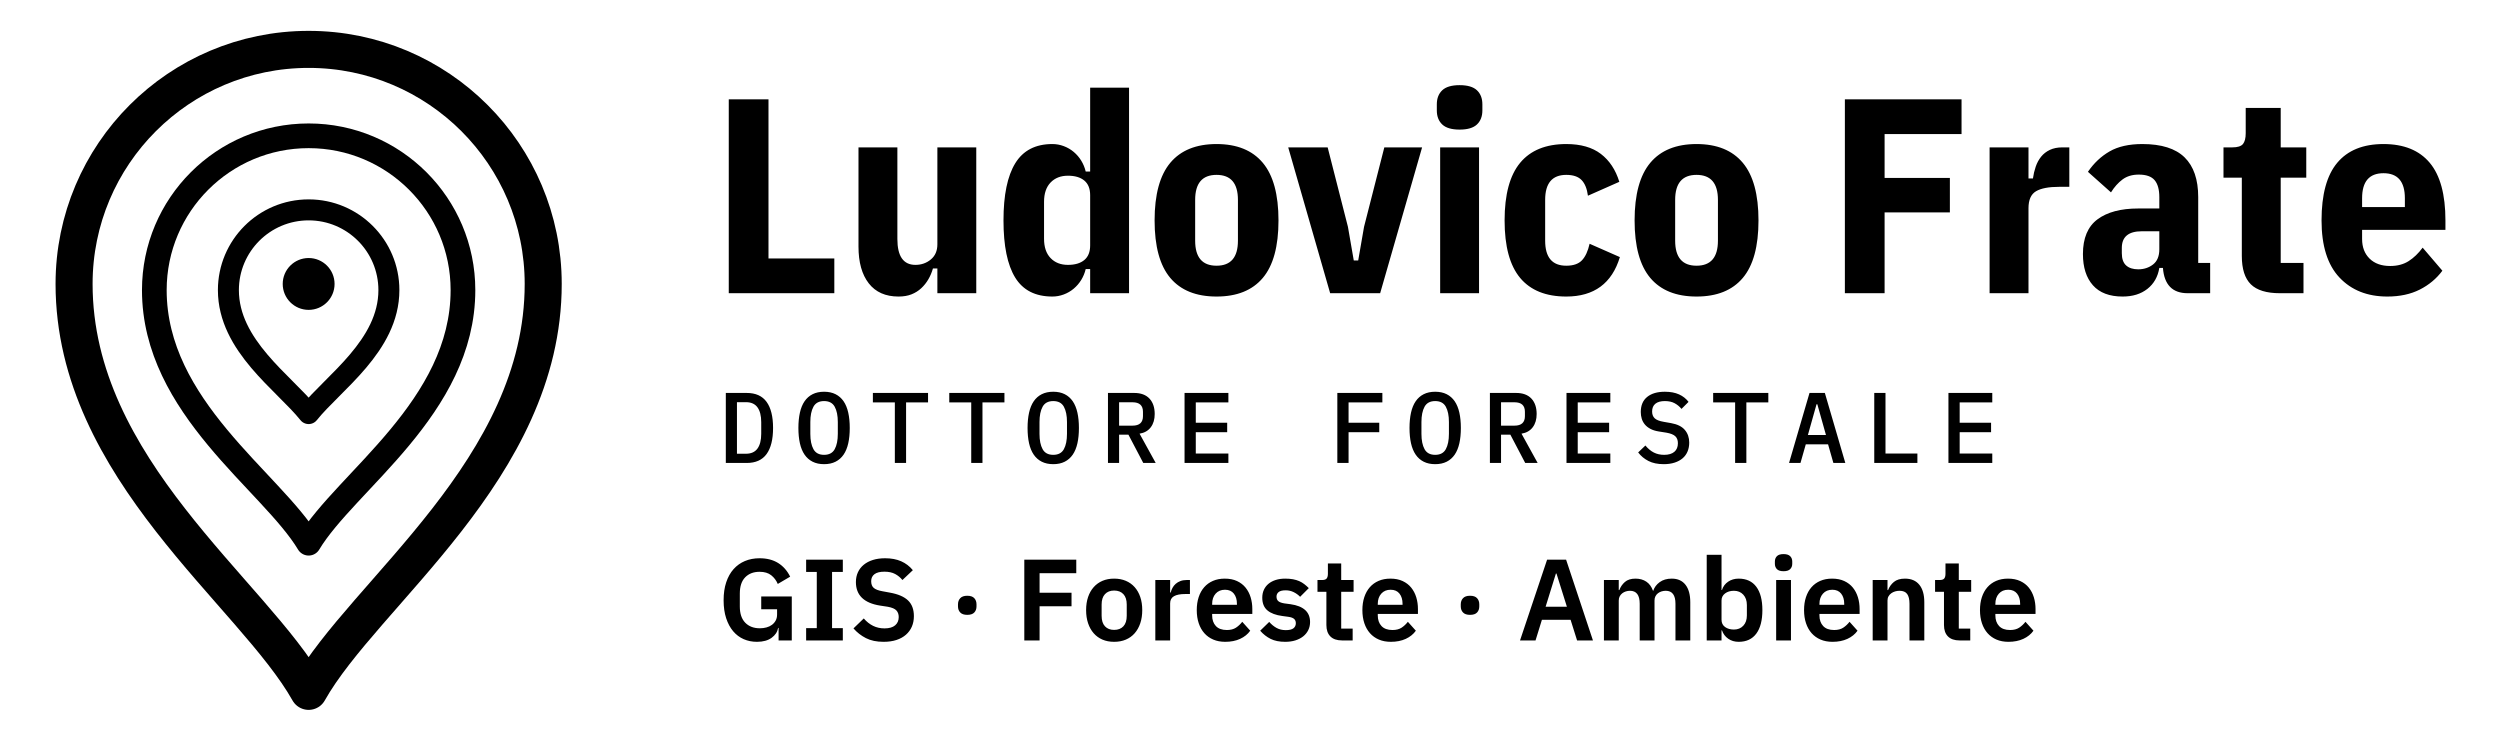
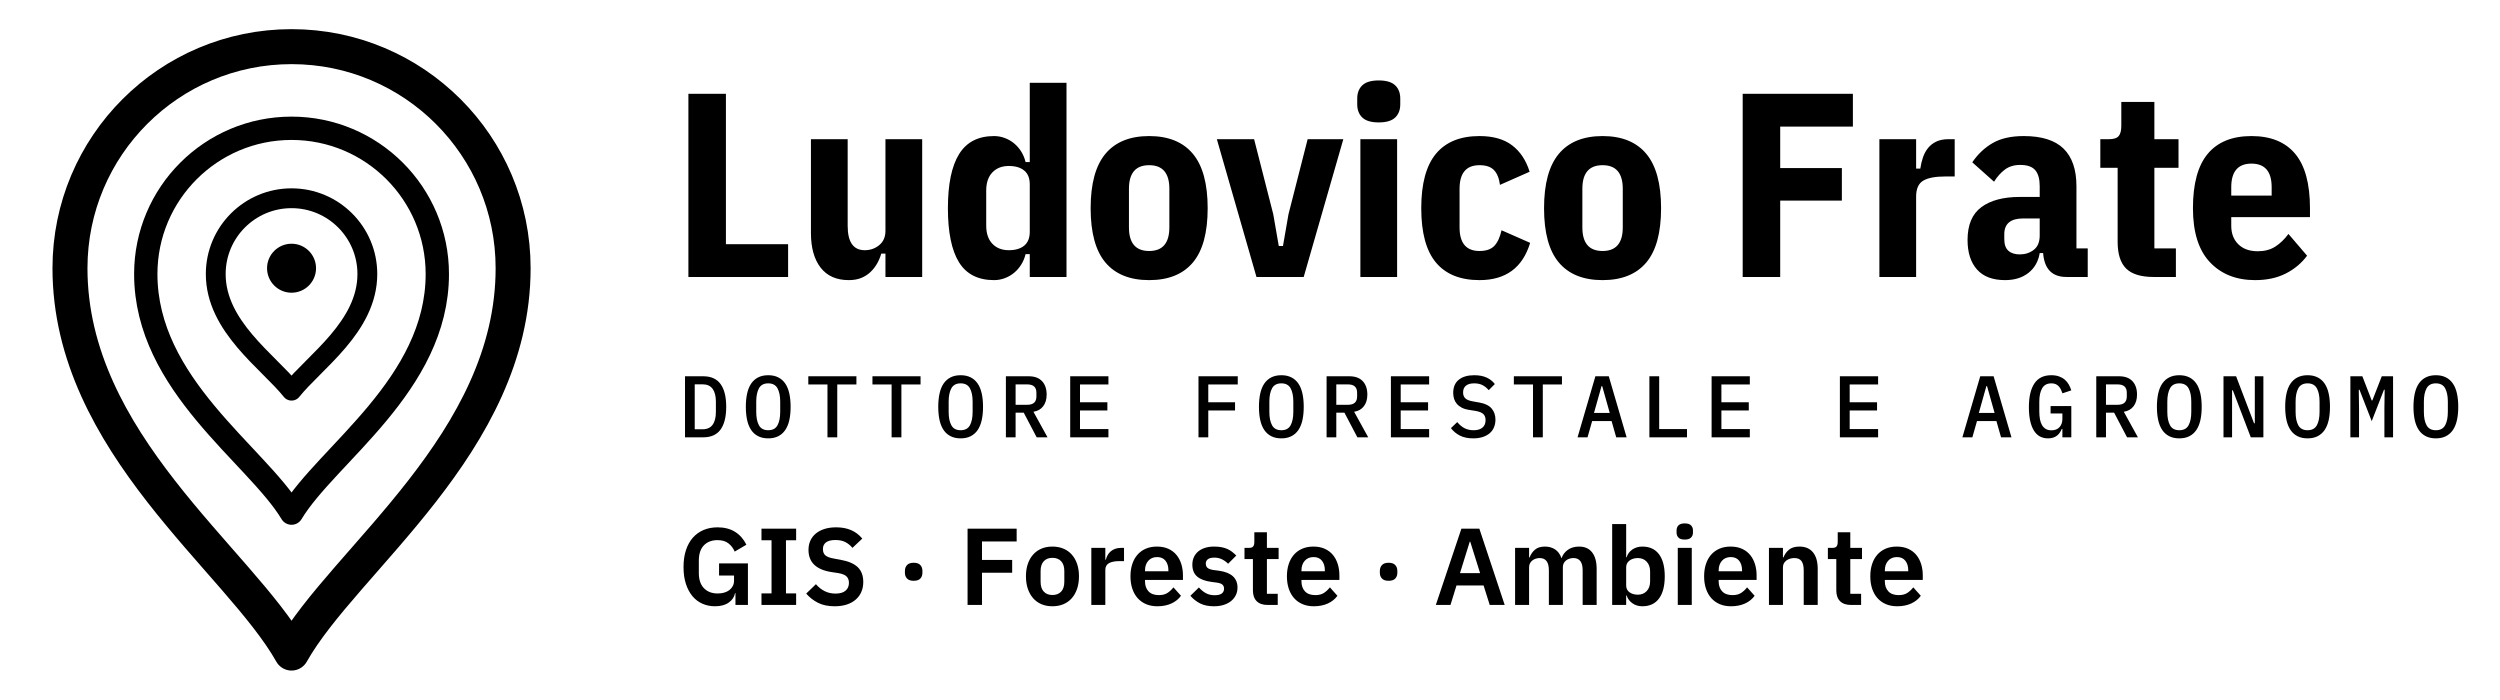
- <svg xmlns="http://www.w3.org/2000/svg" viewBox="0 0 324 96" width="324" height="96">
-   <g transform="translate(0 0) scale(0.8)">
+ <svg xmlns="http://www.w3.org/2000/svg" viewBox="0 0 343 96" width="343" height="96">
+   <g transform="scale(0.8)">
    <g fill="none" stroke="#000" stroke-linejoin="round">
      <path stroke-width="6" d="M50 112C41 96 12 76 12 46A38 38 0 1 1 88 46C88 76 59 96 50 112Z" />
      <path stroke-width="4" d="M50 88C44 78 25 66 25 47A25 25 0 1 1 75 47C75 66 56 78 50 88Z" />
      <path stroke-width="3.4" d="M50 67C46 62 37 56 37 47A13 13 0 1 1 63 47C63 56 54 62 50 67Z" />
    </g>
    <circle cx="50" cy="46" r="4.2" fill="#000" />
  </g>
  <path fill="#000" d="M94.448 38.0V12.872H99.596V33.5H108.128V38.0ZM121.484 34.796H120.908Q120.692 35.552 120.314 36.2Q119.936 36.848 119.396 37.352Q118.856 37.856 118.136 38.144Q117.416 38.432 116.444 38.432Q113.924 38.432 112.592 36.722Q111.26 35.012 111.26 31.952V19.1H116.3V30.98Q116.3 34.328 118.64 34.328Q119.792 34.328 120.638 33.626Q121.484 32.924 121.484 31.664V19.1H126.524V38.0H121.484ZM141.284 34.868H140.708Q140.528 35.624 140.132 36.272Q139.736 36.92 139.16 37.406Q138.584 37.892 137.864 38.162Q137.144 38.432 136.388 38.432Q133.076 38.432 131.564 35.966Q130.052 33.5 130.052 28.568Q130.052 23.636 131.582 21.152Q133.112 18.668 136.388 18.668Q137.144 18.668 137.864 18.938Q138.584 19.208 139.16 19.694Q139.736 20.18 140.132 20.828Q140.528 21.476 140.708 22.232H141.284V11.36H146.324V38.0H141.284ZM138.404 34.328Q139.772 34.328 140.528 33.698Q141.284 33.068 141.284 31.808V25.292Q141.284 24.032 140.528 23.402Q139.772 22.772 138.404 22.772Q137.0 22.772 136.154 23.654Q135.308 24.536 135.308 26.156V30.944Q135.308 32.564 136.154 33.446Q137.0 34.328 138.404 34.328ZM157.664 38.432Q153.704 38.432 151.67 36.02Q149.636 33.608 149.636 28.568Q149.636 23.528 151.67 21.098Q153.704 18.668 157.664 18.668Q161.624 18.668 163.658 21.098Q165.692 23.528 165.692 28.568Q165.692 33.608 163.658 36.02Q161.624 38.432 157.664 38.432ZM157.664 34.436Q160.436 34.436 160.436 31.196V25.904Q160.436 22.664 157.664 22.664Q154.892 22.664 154.892 25.904V31.196Q154.892 34.436 157.664 34.436ZM172.388 38.0 166.952 19.1H172.064L174.692 29.396L175.448 33.752H176.024L176.78 29.396L179.408 19.1H184.304L178.868 38.0ZM189.164 16.796Q187.616 16.796 186.914 16.13Q186.212 15.464 186.212 14.312V13.52Q186.212 12.368 186.914 11.702Q187.616 11.036 189.164 11.036Q190.712 11.036 191.414 11.702Q192.116 12.368 192.116 13.52V14.312Q192.116 15.464 191.414 16.13Q190.712 16.796 189.164 16.796ZM186.644 19.1H191.684V38.0H186.644ZM202.988 38.432Q199.028 38.432 197.012 36.02Q194.996 33.608 194.996 28.568Q194.996 23.528 197.012 21.098Q199.028 18.668 202.988 18.668Q205.796 18.668 207.47 19.946Q209.144 21.224 209.864 23.564L205.796 25.364Q205.616 23.996 204.968 23.33Q204.32 22.664 202.988 22.664Q200.252 22.664 200.252 25.904V31.196Q200.252 34.436 202.988 34.436Q204.356 34.436 205.022 33.734Q205.688 33.032 206.012 31.592L209.936 33.32Q208.388 38.432 202.988 38.432ZM219.872 38.432Q215.912 38.432 213.878 36.02Q211.844 33.608 211.844 28.568Q211.844 23.528 213.878 21.098Q215.912 18.668 219.872 18.668Q223.832 18.668 225.866 21.098Q227.9 23.528 227.9 28.568Q227.9 33.608 225.866 36.02Q223.832 38.432 219.872 38.432ZM219.872 34.436Q222.644 34.436 222.644 31.196V25.904Q222.644 22.664 219.872 22.664Q217.1 22.664 217.1 25.904V31.196Q217.1 34.436 219.872 34.436ZM239.096 38.0V12.872H254.216V17.372H244.244V23.06H252.704V27.524H244.244V38.0ZM257.852 38.0V19.1H262.892V23.132H263.468Q263.576 22.34 263.828 21.602Q264.08 20.864 264.53 20.306Q264.98 19.748 265.664 19.424Q266.348 19.1 267.284 19.1H268.184V24.212H266.888Q264.836 24.212 263.864 24.788Q262.892 25.364 262.892 26.984V38.0ZM283.52 38.0Q280.568 38.0 280.316 34.724H279.848Q279.56 36.452 278.3 37.442Q277.04 38.432 275.096 38.432Q272.54 38.432 271.244 36.974Q269.948 35.516 269.948 32.924Q269.948 29.828 271.838 28.424Q273.728 27.02 277.112 27.02H279.848V25.544Q279.848 24.068 279.236 23.348Q278.624 22.628 277.184 22.628Q275.924 22.628 275.078 23.258Q274.232 23.888 273.584 24.932L270.596 22.268Q271.748 20.576 273.404 19.622Q275.06 18.668 277.652 18.668Q281.36 18.668 283.124 20.396Q284.888 22.124 284.888 25.544V34.076H286.436V38.0ZM277.112 34.904Q278.228 34.904 279.038 34.274Q279.848 33.644 279.848 32.312V29.972H277.58Q274.988 29.972 274.988 32.132V32.816Q274.988 33.896 275.546 34.4Q276.104 34.904 277.112 34.904ZM295.472 38.0Q292.88 38.0 291.71 36.848Q290.54 35.696 290.54 33.176V23.024H288.164V19.1H289.316Q290.324 19.1 290.684 18.668Q291.044 18.236 291.044 17.264V13.988H295.58V19.1H298.892V23.024H295.58V34.076H298.532V38.0ZM309.404 38.432Q305.516 38.432 303.194 35.966Q300.872 33.5 300.872 28.568Q300.872 23.528 302.906 21.098Q304.94 18.668 308.9 18.668Q312.86 18.668 314.894 21.098Q316.928 23.528 316.928 28.568V29.792H306.128V30.98Q306.128 32.564 307.1 33.518Q308.072 34.472 309.764 34.472Q311.168 34.472 312.158 33.842Q313.148 33.212 313.976 32.096L316.532 35.084Q315.38 36.632 313.598 37.532Q311.816 38.432 309.404 38.432ZM308.9 22.448Q306.128 22.448 306.128 25.688V26.84H311.672V25.688Q311.672 22.448 308.9 22.448Z" />
-   <path fill="#000" d="M94.066 50.926H96.77Q98.512 50.926 99.35 52.083Q100.189 53.24 100.189 55.463Q100.189 57.686 99.35 58.843Q98.512 60.0 96.77 60.0H94.066ZM96.679 58.804Q97.68 58.804 98.168 58.135Q98.655 57.465 98.655 56.217V54.709Q98.655 53.461 98.168 52.791Q97.68 52.122 96.679 52.122H95.509V58.804ZM106.8 60.156Q105.942 60.156 105.312 59.837Q104.681 59.519 104.272 58.921Q103.862 58.323 103.667 57.452Q103.472 56.581 103.472 55.463Q103.472 54.358 103.667 53.481Q103.862 52.603 104.272 52.005Q104.681 51.407 105.312 51.088Q105.942 50.77 106.8 50.77Q107.658 50.77 108.288 51.088Q108.919 51.407 109.329 52.005Q109.738 52.603 109.933 53.481Q110.128 54.358 110.128 55.463Q110.128 56.581 109.933 57.452Q109.738 58.323 109.329 58.921Q108.919 59.519 108.288 59.837Q107.658 60.156 106.8 60.156ZM106.8 58.947Q107.775 58.947 108.178 58.213Q108.581 57.478 108.581 56.217V54.696Q108.581 53.448 108.178 52.713Q107.775 51.979 106.8 51.979Q105.825 51.979 105.422 52.713Q105.019 53.448 105.019 54.696V56.23Q105.019 57.478 105.422 58.213Q105.825 58.947 106.8 58.947ZM117.428 52.148V60.0H115.972V52.148H113.125V50.926H120.275V52.148ZM127.328 52.148V60.0H125.872V52.148H123.025V50.926H130.175V52.148ZM136.5 60.156Q135.642 60.156 135.012 59.837Q134.381 59.519 133.972 58.921Q133.562 58.323 133.367 57.452Q133.172 56.581 133.172 55.463Q133.172 54.358 133.367 53.481Q133.562 52.603 133.972 52.005Q134.381 51.407 135.012 51.088Q135.642 50.77 136.5 50.77Q137.358 50.77 137.989 51.088Q138.619 51.407 139.029 52.005Q139.438 52.603 139.633 53.481Q139.828 54.358 139.828 55.463Q139.828 56.581 139.633 57.452Q139.438 58.323 139.029 58.921Q138.619 59.519 137.989 59.837Q137.358 60.156 136.5 60.156ZM136.5 58.947Q137.475 58.947 137.878 58.213Q138.281 57.478 138.281 56.217V54.696Q138.281 53.448 137.878 52.713Q137.475 51.979 136.5 51.979Q135.525 51.979 135.122 52.713Q134.719 53.448 134.719 54.696V56.23Q134.719 57.478 135.122 58.213Q135.525 58.947 136.5 58.947ZM145.035 60.0H143.592V50.926H146.985Q148.285 50.926 148.968 51.654Q149.65 52.382 149.65 53.656Q149.65 54.696 149.143 55.372Q148.636 56.048 147.687 56.204L149.78 60.0H148.168L146.244 56.334H145.035ZM146.777 55.164Q148.129 55.164 148.129 53.929V53.37Q148.129 52.135 146.777 52.135H145.035V55.164ZM153.518 60.0V50.926H159.199V52.148H154.974V54.787H159.043V56.009H154.974V58.778H159.199V60.0ZM173.318 60.0V50.926H179.155V52.148H174.774V54.787H178.752V56.009H174.774V60.0ZM186 60.156Q185.142 60.156 184.512 59.837Q183.881 59.519 183.472 58.921Q183.062 58.323 182.867 57.452Q182.672 56.581 182.672 55.463Q182.672 54.358 182.867 53.481Q183.062 52.603 183.472 52.005Q183.881 51.407 184.512 51.088Q185.142 50.77 186 50.77Q186.858 50.77 187.489 51.088Q188.119 51.407 188.529 52.005Q188.938 52.603 189.133 53.481Q189.328 54.358 189.328 55.463Q189.328 56.581 189.133 57.452Q188.938 58.323 188.529 58.921Q188.119 59.519 187.489 59.837Q186.858 60.156 186 60.156ZM186 58.947Q186.975 58.947 187.378 58.213Q187.781 57.478 187.781 56.217V54.696Q187.781 53.448 187.378 52.713Q186.975 51.979 186 51.979Q185.025 51.979 184.622 52.713Q184.219 53.448 184.219 54.696V56.23Q184.219 57.478 184.622 58.213Q185.025 58.947 186 58.947ZM194.535 60.0H193.092V50.926H196.485Q197.785 50.926 198.468 51.654Q199.15 52.382 199.15 53.656Q199.15 54.696 198.643 55.372Q198.136 56.048 197.187 56.204L199.28 60.0H197.668L195.744 56.334H194.535ZM196.277 55.164Q197.629 55.164 197.629 53.929V53.37Q197.629 52.135 196.277 52.135H194.535V55.164ZM203.018 60.0V50.926H208.699V52.148H204.474V54.787H208.543V56.009H204.474V58.778H208.699V60.0ZM215.622 60.156Q214.439 60.156 213.633 59.74Q212.827 59.324 212.307 58.635L213.243 57.738Q213.763 58.362 214.348 58.654Q214.933 58.947 215.674 58.947Q216.532 58.947 216.994 58.557Q217.455 58.167 217.455 57.439Q217.455 56.854 217.117 56.535Q216.779 56.217 215.96 56.074L214.972 55.918Q214.322 55.814 213.88 55.573Q213.438 55.333 213.165 55.002Q212.892 54.67 212.769 54.261Q212.645 53.851 212.645 53.396Q212.645 52.109 213.477 51.439Q214.309 50.77 215.765 50.77Q216.844 50.77 217.605 51.114Q218.365 51.459 218.833 52.083L217.923 52.993Q217.546 52.538 217.033 52.258Q216.519 51.979 215.765 51.979Q214.959 51.979 214.537 52.323Q214.114 52.668 214.114 53.331Q214.114 53.89 214.446 54.209Q214.777 54.527 215.622 54.67L216.584 54.839Q217.806 55.06 218.365 55.73Q218.924 56.399 218.924 57.361Q218.924 57.985 218.71 58.505Q218.495 59.025 218.073 59.389Q217.65 59.753 217.033 59.954Q216.415 60.156 215.622 60.156ZM226.328 52.148V60.0H224.872V52.148H222.025V50.926H229.175V52.148ZM237.606 60.0 236.917 57.582H234.031L233.342 60.0H231.86L234.512 50.926H236.501L239.153 60.0ZM235.526 52.395H235.422L234.304 56.373H236.644ZM242.904 60.0V50.926H244.36V58.778H248.494V60.0ZM252.518 60.0V50.926H258.199V52.148H253.974V54.787H258.043V56.009H253.974V58.778H258.199V60.0Z" />
+   <path fill="#000" d="M93.984 51.624H96.48Q98.088 51.624 98.862 52.692Q99.636 53.76 99.636 55.812Q99.636 57.864 98.862 58.932Q98.088 60.0 96.48 60.0H93.984ZM96.396 58.896Q97.32 58.896 97.77 58.278Q98.22 57.66 98.22 56.508V55.116Q98.22 53.964 97.77 53.346Q97.32 52.728 96.396 52.728H95.316V58.896ZM105.4 60.144Q104.608 60.144 104.026 59.85Q103.444 59.556 103.066 59.004Q102.688 58.452 102.508 57.648Q102.328 56.844 102.328 55.812Q102.328 54.792 102.508 53.982Q102.688 53.172 103.066 52.62Q103.444 52.068 104.026 51.774Q104.608 51.48 105.4 51.48Q106.192 51.48 106.774 51.774Q107.356 52.068 107.734 52.62Q108.112 53.172 108.292 53.982Q108.472 54.792 108.472 55.812Q108.472 56.844 108.292 57.648Q108.112 58.452 107.734 59.004Q107.356 59.556 106.774 59.85Q106.192 60.144 105.4 60.144ZM105.4 59.028Q106.3 59.028 106.672 58.35Q107.044 57.672 107.044 56.508V55.104Q107.044 53.952 106.672 53.274Q106.3 52.596 105.4 52.596Q104.5 52.596 104.128 53.274Q103.756 53.952 103.756 55.104V56.52Q103.756 57.672 104.128 58.35Q104.5 59.028 105.4 59.028ZM114.872 52.752V60.0H113.528V52.752H110.9V51.624H117.5V52.752ZM123.672 52.752V60.0H122.328V52.752H119.7V51.624H126.3V52.752ZM131.8 60.144Q131.008 60.144 130.426 59.85Q129.844 59.556 129.466 59.004Q129.088 58.452 128.908 57.648Q128.728 56.844 128.728 55.812Q128.728 54.792 128.908 53.982Q129.088 53.172 129.466 52.62Q129.844 52.068 130.426 51.774Q131.008 51.48 131.8 51.48Q132.592 51.48 133.174 51.774Q133.756 52.068 134.134 52.62Q134.512 53.172 134.692 53.982Q134.872 54.792 134.872 55.812Q134.872 56.844 134.692 57.648Q134.512 58.452 134.134 59.004Q133.756 59.556 133.174 59.85Q132.592 60.144 131.8 60.144ZM131.8 59.028Q132.7 59.028 133.072 58.35Q133.444 57.672 133.444 56.508V55.104Q133.444 53.952 133.072 53.274Q132.7 52.596 131.8 52.596Q130.9 52.596 130.528 53.274Q130.156 53.952 130.156 55.104V56.52Q130.156 57.672 130.528 58.35Q130.9 59.028 131.8 59.028ZM139.34 60.0H138.008V51.624H141.14Q142.34 51.624 142.97 52.296Q143.6 52.968 143.6 54.144Q143.6 55.104 143.132 55.728Q142.664 56.352 141.788 56.496L143.72 60.0H142.232L140.456 56.616H139.34ZM140.948 55.536Q142.196 55.536 142.196 54.396V53.88Q142.196 52.74 140.948 52.74H139.34V55.536ZM146.832 60.0V51.624H152.076V52.752H148.176V55.188H151.932V56.316H148.176V58.872H152.076V60.0ZM164.432 60.0V51.624H169.82V52.752H165.776V55.188H169.448V56.316H165.776V60.0ZM175.8 60.144Q175.008 60.144 174.426 59.85Q173.844 59.556 173.466 59.004Q173.088 58.452 172.908 57.648Q172.728 56.844 172.728 55.812Q172.728 54.792 172.908 53.982Q173.088 53.172 173.466 52.62Q173.844 52.068 174.426 51.774Q175.008 51.48 175.8 51.48Q176.592 51.48 177.174 51.774Q177.756 52.068 178.134 52.62Q178.512 53.172 178.692 53.982Q178.872 54.792 178.872 55.812Q178.872 56.844 178.692 57.648Q178.512 58.452 178.134 59.004Q177.756 59.556 177.174 59.85Q176.592 60.144 175.8 60.144ZM175.8 59.028Q176.7 59.028 177.072 58.35Q177.444 57.672 177.444 56.508V55.104Q177.444 53.952 177.072 53.274Q176.7 52.596 175.8 52.596Q174.9 52.596 174.528 53.274Q174.156 53.952 174.156 55.104V56.52Q174.156 57.672 174.528 58.35Q174.9 59.028 175.8 59.028ZM183.34 60.0H182.008V51.624H185.14Q186.34 51.624 186.97 52.296Q187.6 52.968 187.6 54.144Q187.6 55.104 187.132 55.728Q186.664 56.352 185.788 56.496L187.72 60.0H186.232L184.456 56.616H183.34ZM184.948 55.536Q186.196 55.536 186.196 54.396V53.88Q186.196 52.74 184.948 52.74H183.34V55.536ZM190.832 60.0V51.624H196.076V52.752H192.176V55.188H195.932V56.316H192.176V58.872H196.076V60.0ZM202.128 60.144Q201.036 60.144 200.292 59.76Q199.548 59.376 199.068 58.74L199.932 57.912Q200.412 58.488 200.952 58.758Q201.492 59.028 202.176 59.028Q202.968 59.028 203.394 58.668Q203.82 58.308 203.82 57.636Q203.82 57.096 203.508 56.802Q203.196 56.508 202.44 56.376L201.528 56.232Q200.928 56.136 200.52 55.914Q200.112 55.692 199.86 55.386Q199.608 55.08 199.494 54.702Q199.38 54.324 199.38 53.904Q199.38 52.716 200.148 52.098Q200.916 51.48 202.26 51.48Q203.256 51.48 203.958 51.798Q204.66 52.116 205.092 52.692L204.252 53.532Q203.904 53.112 203.43 52.854Q202.956 52.596 202.26 52.596Q201.516 52.596 201.126 52.914Q200.736 53.232 200.736 53.844Q200.736 54.36 201.042 54.654Q201.348 54.948 202.128 55.08L203.016 55.236Q204.144 55.44 204.66 56.058Q205.176 56.676 205.176 57.564Q205.176 58.14 204.978 58.62Q204.78 59.1 204.39 59.436Q204 59.772 203.43 59.958Q202.86 60.144 202.128 60.144ZM211.672 52.752V60.0H210.328V52.752H207.7V51.624H214.3V52.752ZM221.744 60.0 221.108 57.768H218.444L217.808 60.0H216.44L218.888 51.624H220.724L223.172 60.0ZM219.824 52.98H219.728L218.696 56.652H220.856ZM226.296 60.0V51.624H227.64V58.872H231.456V60.0ZM234.832 60.0V51.624H240.076V52.752H236.176V55.188H239.932V56.316H236.176V58.872H240.076V60.0ZM252.432 60.0V51.624H257.676V52.752H253.776V55.188H257.532V56.316H253.776V58.872H257.676V60.0ZM274.544 60.0 273.908 57.768H271.244L270.608 60.0H269.24L271.688 51.624H273.524L275.972 60.0ZM272.624 52.98H272.528L271.496 56.652H273.656ZM282.96 58.848H282.876Q282.768 59.1 282.618 59.334Q282.468 59.568 282.246 59.748Q282.024 59.928 281.712 60.036Q281.4 60.144 280.992 60.144Q279.684 60.144 279.024 59.028Q278.364 57.912 278.364 55.872Q278.364 53.736 279.12 52.608Q279.876 51.48 281.436 51.48Q282.048 51.48 282.51 51.648Q282.972 51.816 283.296 52.098Q283.62 52.38 283.836 52.758Q284.052 53.136 284.184 53.556L282.972 53.964Q282.876 53.688 282.756 53.442Q282.636 53.196 282.462 53.004Q282.288 52.812 282.042 52.704Q281.796 52.596 281.448 52.596Q280.572 52.596 280.182 53.274Q279.792 53.952 279.792 55.104V56.436Q279.792 57.012 279.876 57.492Q279.96 57.972 280.158 58.314Q280.356 58.656 280.674 58.848Q280.992 59.04 281.448 59.04Q282.18 59.04 282.57 58.602Q282.96 58.164 282.96 57.48V56.724H281.34V55.716H284.184V60.0H282.96ZM288.94 60.0H287.608V51.624H290.74Q291.94 51.624 292.57 52.296Q293.2 52.968 293.2 54.144Q293.2 55.104 292.732 55.728Q292.264 56.352 291.388 56.496L293.32 60.0H291.832L290.056 56.616H288.94ZM290.548 55.536Q291.796 55.536 291.796 54.396V53.88Q291.796 52.74 290.548 52.74H288.94V55.536ZM299 60.144Q298.208 60.144 297.626 59.85Q297.044 59.556 296.666 59.004Q296.288 58.452 296.108 57.648Q295.928 56.844 295.928 55.812Q295.928 54.792 296.108 53.982Q296.288 53.172 296.666 52.62Q297.044 52.068 297.626 51.774Q298.208 51.48 299 51.48Q299.792 51.48 300.374 51.774Q300.956 52.068 301.334 52.62Q301.712 53.172 301.892 53.982Q302.072 54.792 302.072 55.812Q302.072 56.844 301.892 57.648Q301.712 58.452 301.334 59.004Q300.956 59.556 300.374 59.85Q299.792 60.144 299 60.144ZM299 59.028Q299.9 59.028 300.272 58.35Q300.644 57.672 300.644 56.508V55.104Q300.644 53.952 300.272 53.274Q299.9 52.596 299 52.596Q298.1 52.596 297.728 53.274Q297.356 53.952 297.356 55.104V56.52Q297.356 57.672 297.728 58.35Q298.1 59.028 299 59.028ZM306.348 53.556H306.24V60.0H305.064V51.624H306.792L309.252 58.068H309.36V51.624H310.536V60.0H308.808ZM316.6 60.144Q315.808 60.144 315.226 59.85Q314.644 59.556 314.266 59.004Q313.888 58.452 313.708 57.648Q313.528 56.844 313.528 55.812Q313.528 54.792 313.708 53.982Q313.888 53.172 314.266 52.62Q314.644 52.068 315.226 51.774Q315.808 51.48 316.6 51.48Q317.392 51.48 317.974 51.774Q318.556 52.068 318.934 52.62Q319.312 53.172 319.492 53.982Q319.672 54.792 319.672 55.812Q319.672 56.844 319.492 57.648Q319.312 58.452 318.934 59.004Q318.556 59.556 317.974 59.85Q317.392 60.144 316.6 60.144ZM316.6 59.028Q317.5 59.028 317.872 58.35Q318.244 57.672 318.244 56.508V55.104Q318.244 53.952 317.872 53.274Q317.5 52.596 316.6 52.596Q315.7 52.596 315.328 53.274Q314.956 53.952 314.956 55.104V56.52Q314.956 57.672 315.328 58.35Q315.7 59.028 316.6 59.028ZM327.14 55.992 327.176 53.472H327.08L325.4 57.78L323.72 53.472H323.624L323.66 55.992V60.0H322.472V51.624H324.116L325.4 54.948H325.484L326.78 51.624H328.328V60.0H327.14ZM334.2 60.144Q333.408 60.144 332.826 59.85Q332.244 59.556 331.866 59.004Q331.488 58.452 331.308 57.648Q331.128 56.844 331.128 55.812Q331.128 54.792 331.308 53.982Q331.488 53.172 331.866 52.62Q332.244 52.068 332.826 51.774Q333.408 51.48 334.2 51.48Q334.992 51.48 335.574 51.774Q336.156 52.068 336.534 52.62Q336.912 53.172 337.092 53.982Q337.272 54.792 337.272 55.812Q337.272 56.844 337.092 57.648Q336.912 58.452 336.534 59.004Q336.156 59.556 335.574 59.85Q334.992 60.144 334.2 60.144ZM334.2 59.028Q335.1 59.028 335.472 58.35Q335.844 57.672 335.844 56.508V55.104Q335.844 53.952 335.472 53.274Q335.1 52.596 334.2 52.596Q333.3 52.596 332.928 53.274Q332.556 53.952 332.556 55.104V56.52Q332.556 57.672 332.928 58.35Q333.3 59.028 334.2 59.028Z" />
  <path fill="#000" d="M100.905 81.38H100.845Q100.71 82.145 99.998 82.662Q99.285 83.18 98.1 83.18Q97.17 83.18 96.382 82.835Q95.595 82.49 95.017 81.808Q94.44 81.125 94.11 80.12Q93.78 79.115 93.78 77.795Q93.78 76.475 94.118 75.463Q94.455 74.45 95.07 73.76Q95.685 73.07 96.54 72.71Q97.395 72.35 98.445 72.35Q99.855 72.35 100.845 72.965Q101.835 73.58 102.405 74.735L100.8 75.68Q100.515 75.005 99.953 74.555Q99.39 74.105 98.445 74.105Q97.275 74.105 96.578 74.817Q95.88 75.53 95.88 76.925V78.605Q95.88 79.985 96.585 80.705Q97.29 81.425 98.475 81.425Q98.94 81.425 99.345 81.312Q99.75 81.2 100.05 80.975Q100.35 80.75 100.53 80.42Q100.71 80.09 100.71 79.64V78.965H98.655V77.3H102.615V83.0H100.905ZM104.475 83.0V81.41H105.855V74.12H104.475V72.53H109.23V74.12H107.835V81.41H109.23V83.0ZM114.51 83.18Q113.16 83.18 112.223 82.7Q111.285 82.22 110.61 81.44L111.945 80.15Q112.485 80.78 113.153 81.11Q113.82 81.44 114.63 81.44Q115.545 81.44 116.01 81.042Q116.475 80.645 116.475 79.97Q116.475 79.445 116.175 79.115Q115.875 78.785 115.05 78.635L114.06 78.485Q110.925 77.99 110.925 75.44Q110.925 74.735 111.188 74.165Q111.45 73.595 111.945 73.19Q112.44 72.785 113.138 72.567Q113.835 72.35 114.72 72.35Q115.905 72.35 116.79 72.74Q117.675 73.13 118.305 73.895L116.955 75.17Q116.565 74.69 116.01 74.39Q115.455 74.09 114.615 74.09Q113.76 74.09 113.333 74.412Q112.905 74.735 112.905 75.32Q112.905 75.92 113.25 76.205Q113.595 76.49 114.36 76.625L115.335 76.805Q116.925 77.09 117.683 77.817Q118.44 78.545 118.44 79.85Q118.44 80.6 118.178 81.207Q117.915 81.815 117.413 82.257Q116.91 82.7 116.183 82.94Q115.455 83.18 114.51 83.18ZM125.355 79.685Q124.74 79.685 124.448 79.377Q124.155 79.07 124.155 78.59V78.32Q124.155 77.84 124.448 77.525Q124.74 77.21 125.355 77.21Q125.985 77.21 126.27 77.525Q126.555 77.84 126.555 78.32V78.59Q126.555 79.07 126.27 79.377Q125.985 79.685 125.355 79.685ZM132.75 83.0V72.53H139.485V74.285H134.73V76.82H138.87V78.575H134.73V83.0ZM144.39 83.18Q143.55 83.18 142.882 82.895Q142.215 82.61 141.743 82.07Q141.27 81.53 141.015 80.773Q140.76 80.015 140.76 79.07Q140.76 78.125 141.015 77.375Q141.27 76.625 141.743 76.093Q142.215 75.56 142.882 75.275Q143.55 74.99 144.39 74.99Q145.23 74.99 145.905 75.275Q146.58 75.56 147.053 76.093Q147.525 76.625 147.78 77.375Q148.035 78.125 148.035 79.07Q148.035 80.015 147.78 80.773Q147.525 81.53 147.053 82.07Q146.58 82.61 145.905 82.895Q145.23 83.18 144.39 83.18ZM144.39 81.635Q145.155 81.635 145.59 81.17Q146.025 80.705 146.025 79.805V78.35Q146.025 77.465 145.59 77.0Q145.155 76.535 144.39 76.535Q143.64 76.535 143.205 77.0Q142.77 77.465 142.77 78.35V79.805Q142.77 80.705 143.205 81.17Q143.64 81.635 144.39 81.635ZM149.73 83.0V75.17H151.65V76.79H151.725Q151.8 76.475 151.958 76.183Q152.115 75.89 152.37 75.665Q152.625 75.44 152.978 75.305Q153.33 75.17 153.795 75.17H154.215V76.985H153.615Q152.64 76.985 152.145 77.27Q151.65 77.555 151.65 78.2V83.0ZM158.79 83.18Q157.92 83.18 157.238 82.888Q156.555 82.595 156.083 82.062Q155.61 81.53 155.355 80.773Q155.1 80.015 155.1 79.07Q155.1 78.14 155.348 77.39Q155.595 76.64 156.06 76.108Q156.525 75.575 157.2 75.282Q157.875 74.99 158.73 74.99Q159.645 74.99 160.32 75.305Q160.995 75.62 161.43 76.16Q161.865 76.7 162.083 77.412Q162.3 78.125 162.3 78.935V79.565H157.095V79.76Q157.095 80.615 157.575 81.132Q158.055 81.65 159.0 81.65Q159.72 81.65 160.178 81.35Q160.635 81.05 160.995 80.585L162.03 81.74Q161.55 82.415 160.718 82.798Q159.885 83.18 158.79 83.18ZM158.76 76.43Q157.995 76.43 157.545 76.94Q157.095 77.45 157.095 78.26V78.38H160.305V78.245Q160.305 77.435 159.908 76.933Q159.51 76.43 158.76 76.43ZM166.56 83.18Q165.435 83.18 164.67 82.798Q163.905 82.415 163.32 81.74L164.49 80.6Q164.925 81.095 165.442 81.38Q165.96 81.665 166.635 81.665Q167.325 81.665 167.633 81.425Q167.94 81.185 167.94 80.765Q167.94 80.42 167.723 80.218Q167.505 80.015 166.98 79.94L166.2 79.835Q164.925 79.67 164.258 79.108Q163.59 78.545 163.59 77.465Q163.59 76.895 163.8 76.438Q164.01 75.98 164.4 75.657Q164.79 75.335 165.338 75.162Q165.885 74.99 166.56 74.99Q167.13 74.99 167.573 75.072Q168.015 75.155 168.375 75.312Q168.735 75.47 169.035 75.703Q169.335 75.935 169.62 76.22L168.495 77.345Q168.15 76.985 167.67 76.745Q167.19 76.505 166.62 76.505Q165.99 76.505 165.713 76.73Q165.435 76.955 165.435 77.315Q165.435 77.705 165.668 77.907Q165.9 78.11 166.455 78.2L167.25 78.305Q169.785 78.665 169.785 80.615Q169.785 81.185 169.553 81.657Q169.32 82.13 168.9 82.468Q168.48 82.805 167.888 82.993Q167.295 83.18 166.56 83.18ZM173.925 83.0Q172.935 83.0 172.418 82.483Q171.9 81.965 171.9 81.005V76.7H170.745V75.17H171.345Q171.78 75.17 171.938 74.968Q172.095 74.765 172.095 74.36V73.025H173.82V75.17H175.425V76.7H173.82V81.47H175.305V83.0ZM180.255 83.18Q179.385 83.18 178.703 82.888Q178.02 82.595 177.548 82.062Q177.075 81.53 176.82 80.773Q176.565 80.015 176.565 79.07Q176.565 78.14 176.813 77.39Q177.06 76.64 177.525 76.108Q177.99 75.575 178.665 75.282Q179.34 74.99 180.195 74.99Q181.11 74.99 181.785 75.305Q182.46 75.62 182.895 76.16Q183.33 76.7 183.548 77.412Q183.765 78.125 183.765 78.935V79.565H178.56V79.76Q178.56 80.615 179.04 81.132Q179.52 81.65 180.465 81.65Q181.185 81.65 181.643 81.35Q182.1 81.05 182.46 80.585L183.495 81.74Q183.015 82.415 182.183 82.798Q181.35 83.18 180.255 83.18ZM180.225 76.43Q179.46 76.43 179.01 76.94Q178.56 77.45 178.56 78.26V78.38H181.77V78.245Q181.77 77.435 181.373 76.933Q180.975 76.43 180.225 76.43ZM190.515 79.685Q189.9 79.685 189.608 79.377Q189.315 79.07 189.315 78.59V78.32Q189.315 77.84 189.608 77.525Q189.9 77.21 190.515 77.21Q191.145 77.21 191.43 77.525Q191.715 77.84 191.715 78.32V78.59Q191.715 79.07 191.43 79.377Q191.145 79.685 190.515 79.685ZM204.39 83.0 203.55 80.33H199.83L199.005 83.0H196.995L200.505 72.53H202.965L206.445 83.0ZM201.72 74.33H201.645L200.31 78.635H203.07ZM207.87 83.0V75.17H209.79V76.475H209.865Q210.09 75.86 210.585 75.425Q211.08 74.99 211.965 74.99Q212.775 74.99 213.36 75.38Q213.945 75.77 214.23 76.565H214.26Q214.47 75.905 215.093 75.447Q215.715 74.99 216.66 74.99Q217.815 74.99 218.438 75.785Q219.06 76.58 219.06 78.05V83.0H217.14V78.245Q217.14 76.565 215.88 76.565Q215.595 76.565 215.333 76.648Q215.07 76.73 214.868 76.888Q214.665 77.045 214.545 77.278Q214.425 77.51 214.425 77.825V83.0H212.505V78.245Q212.505 76.565 211.245 76.565Q210.975 76.565 210.713 76.648Q210.45 76.73 210.248 76.888Q210.045 77.045 209.918 77.278Q209.79 77.51 209.79 77.825V83.0ZM221.19 71.9H223.11V76.46H223.17Q223.38 75.785 223.965 75.387Q224.55 74.99 225.33 74.99Q226.83 74.99 227.618 76.047Q228.405 77.105 228.405 79.07Q228.405 81.05 227.618 82.115Q226.83 83.18 225.33 83.18Q224.55 83.18 223.973 82.775Q223.395 82.37 223.17 81.695H223.11V83.0H221.19ZM224.715 81.59Q225.465 81.59 225.93 81.095Q226.395 80.6 226.395 79.76V78.41Q226.395 77.57 225.93 77.067Q225.465 76.565 224.715 76.565Q224.025 76.565 223.567 76.91Q223.11 77.255 223.11 77.825V80.315Q223.11 80.93 223.567 81.26Q224.025 81.59 224.715 81.59ZM231.15 74.03Q230.55 74.03 230.288 73.76Q230.025 73.49 230.025 73.07V72.77Q230.025 72.35 230.288 72.08Q230.55 71.81 231.15 71.81Q231.735 71.81 232.005 72.08Q232.275 72.35 232.275 72.77V73.07Q232.275 73.49 232.005 73.76Q231.735 74.03 231.15 74.03ZM230.19 75.17H232.11V83.0H230.19ZM237.495 83.18Q236.625 83.18 235.942 82.888Q235.26 82.595 234.787 82.062Q234.315 81.53 234.06 80.773Q233.805 80.015 233.805 79.07Q233.805 78.14 234.053 77.39Q234.3 76.64 234.765 76.108Q235.23 75.575 235.905 75.282Q236.58 74.99 237.435 74.99Q238.35 74.99 239.025 75.305Q239.7 75.62 240.135 76.16Q240.57 76.7 240.787 77.412Q241.005 78.125 241.005 78.935V79.565H235.8V79.76Q235.8 80.615 236.28 81.132Q236.76 81.65 237.705 81.65Q238.425 81.65 238.882 81.35Q239.34 81.05 239.7 80.585L240.735 81.74Q240.255 82.415 239.423 82.798Q238.59 83.18 237.495 83.18ZM237.465 76.43Q236.7 76.43 236.25 76.94Q235.8 77.45 235.8 78.26V78.38H239.01V78.245Q239.01 77.435 238.613 76.933Q238.215 76.43 237.465 76.43ZM242.7 83.0V75.17H244.62V76.475H244.695Q244.935 75.845 245.452 75.417Q245.97 74.99 246.885 74.99Q248.1 74.99 248.745 75.785Q249.39 76.58 249.39 78.05V83.0H247.47V78.245Q247.47 77.405 247.17 76.985Q246.87 76.565 246.18 76.565Q245.88 76.565 245.603 76.648Q245.325 76.73 245.108 76.888Q244.89 77.045 244.755 77.278Q244.62 77.51 244.62 77.825V83.0ZM253.965 83.0Q252.975 83.0 252.457 82.483Q251.94 81.965 251.94 81.005V76.7H250.785V75.17H251.385Q251.82 75.17 251.977 74.968Q252.135 74.765 252.135 74.36V73.025H253.86V75.17H255.465V76.7H253.86V81.47H255.345V83.0ZM260.295 83.18Q259.425 83.18 258.742 82.888Q258.06 82.595 257.587 82.062Q257.115 81.53 256.86 80.773Q256.605 80.015 256.605 79.07Q256.605 78.14 256.852 77.39Q257.1 76.64 257.565 76.108Q258.03 75.575 258.705 75.282Q259.38 74.99 260.235 74.99Q261.15 74.99 261.825 75.305Q262.5 75.62 262.935 76.16Q263.37 76.7 263.587 77.412Q263.805 78.125 263.805 78.935V79.565H258.6V79.76Q258.6 80.615 259.08 81.132Q259.56 81.65 260.505 81.65Q261.225 81.65 261.683 81.35Q262.14 81.05 262.5 80.585L263.535 81.74Q263.055 82.415 262.222 82.798Q261.39 83.18 260.295 83.18ZM260.265 76.43Q259.5 76.43 259.05 76.94Q258.6 77.45 258.6 78.26V78.38H261.81V78.245Q261.81 77.435 261.413 76.933Q261.015 76.43 260.265 76.43Z" />
</svg>
